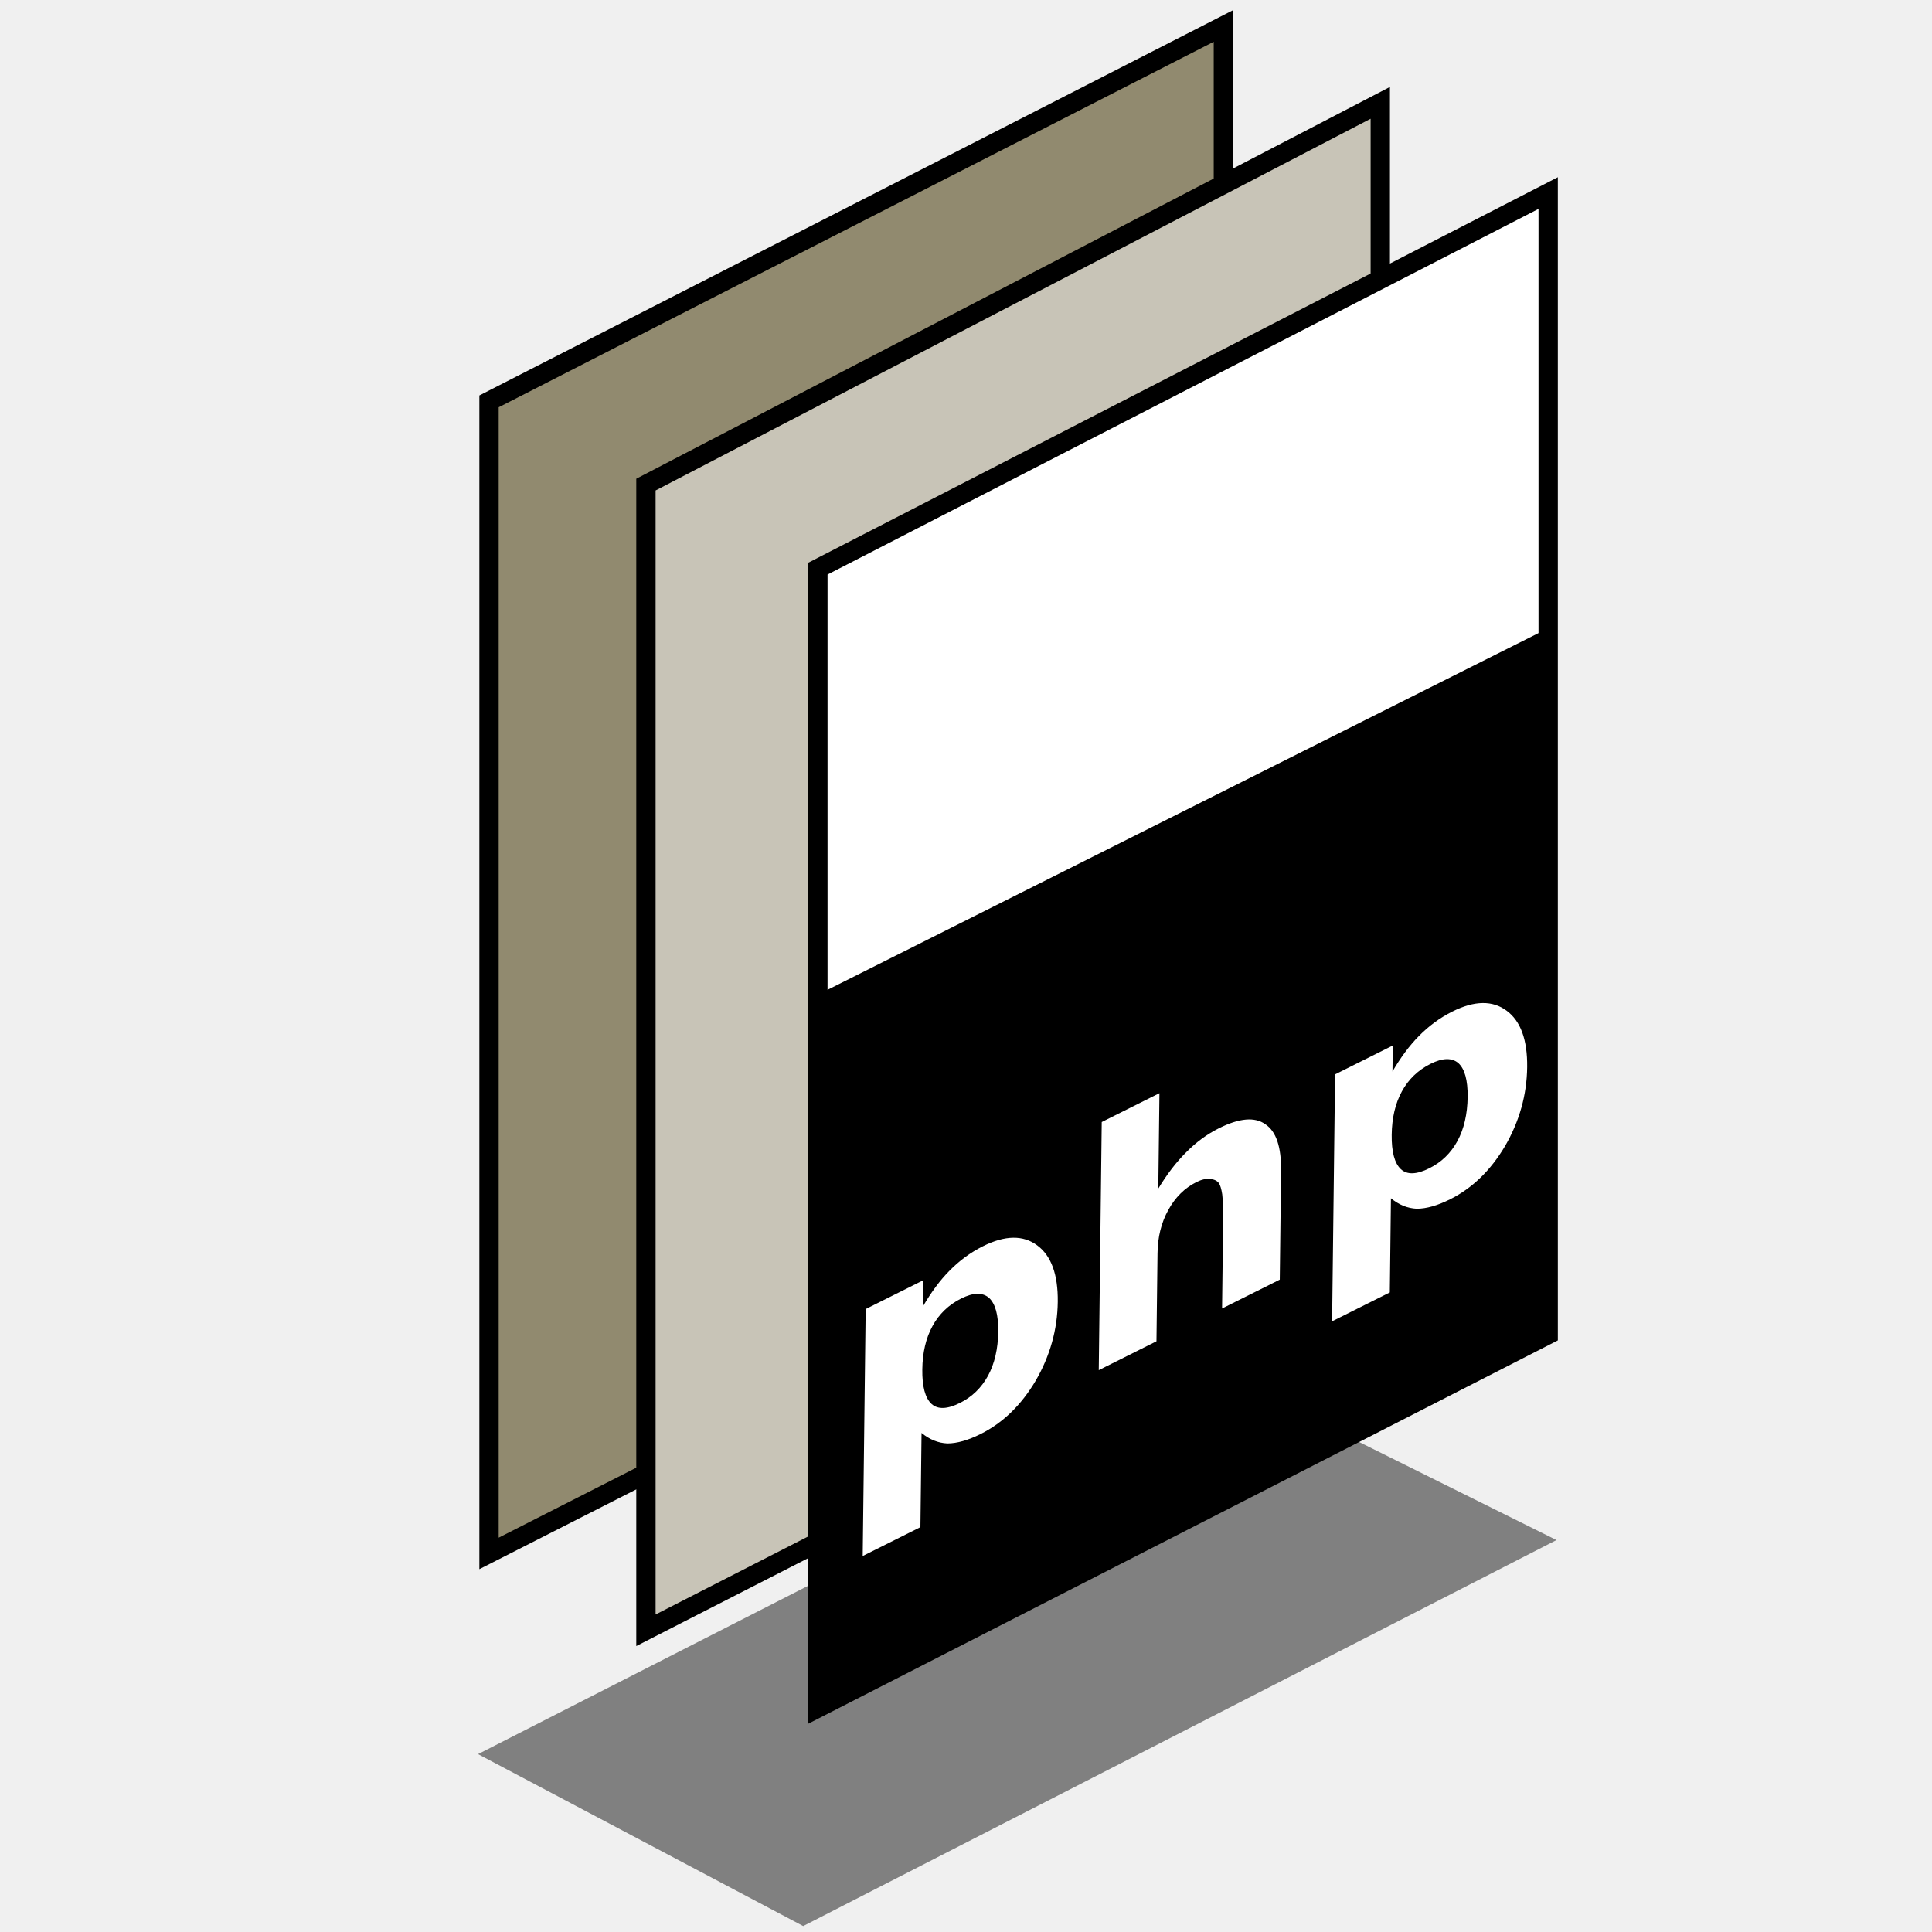
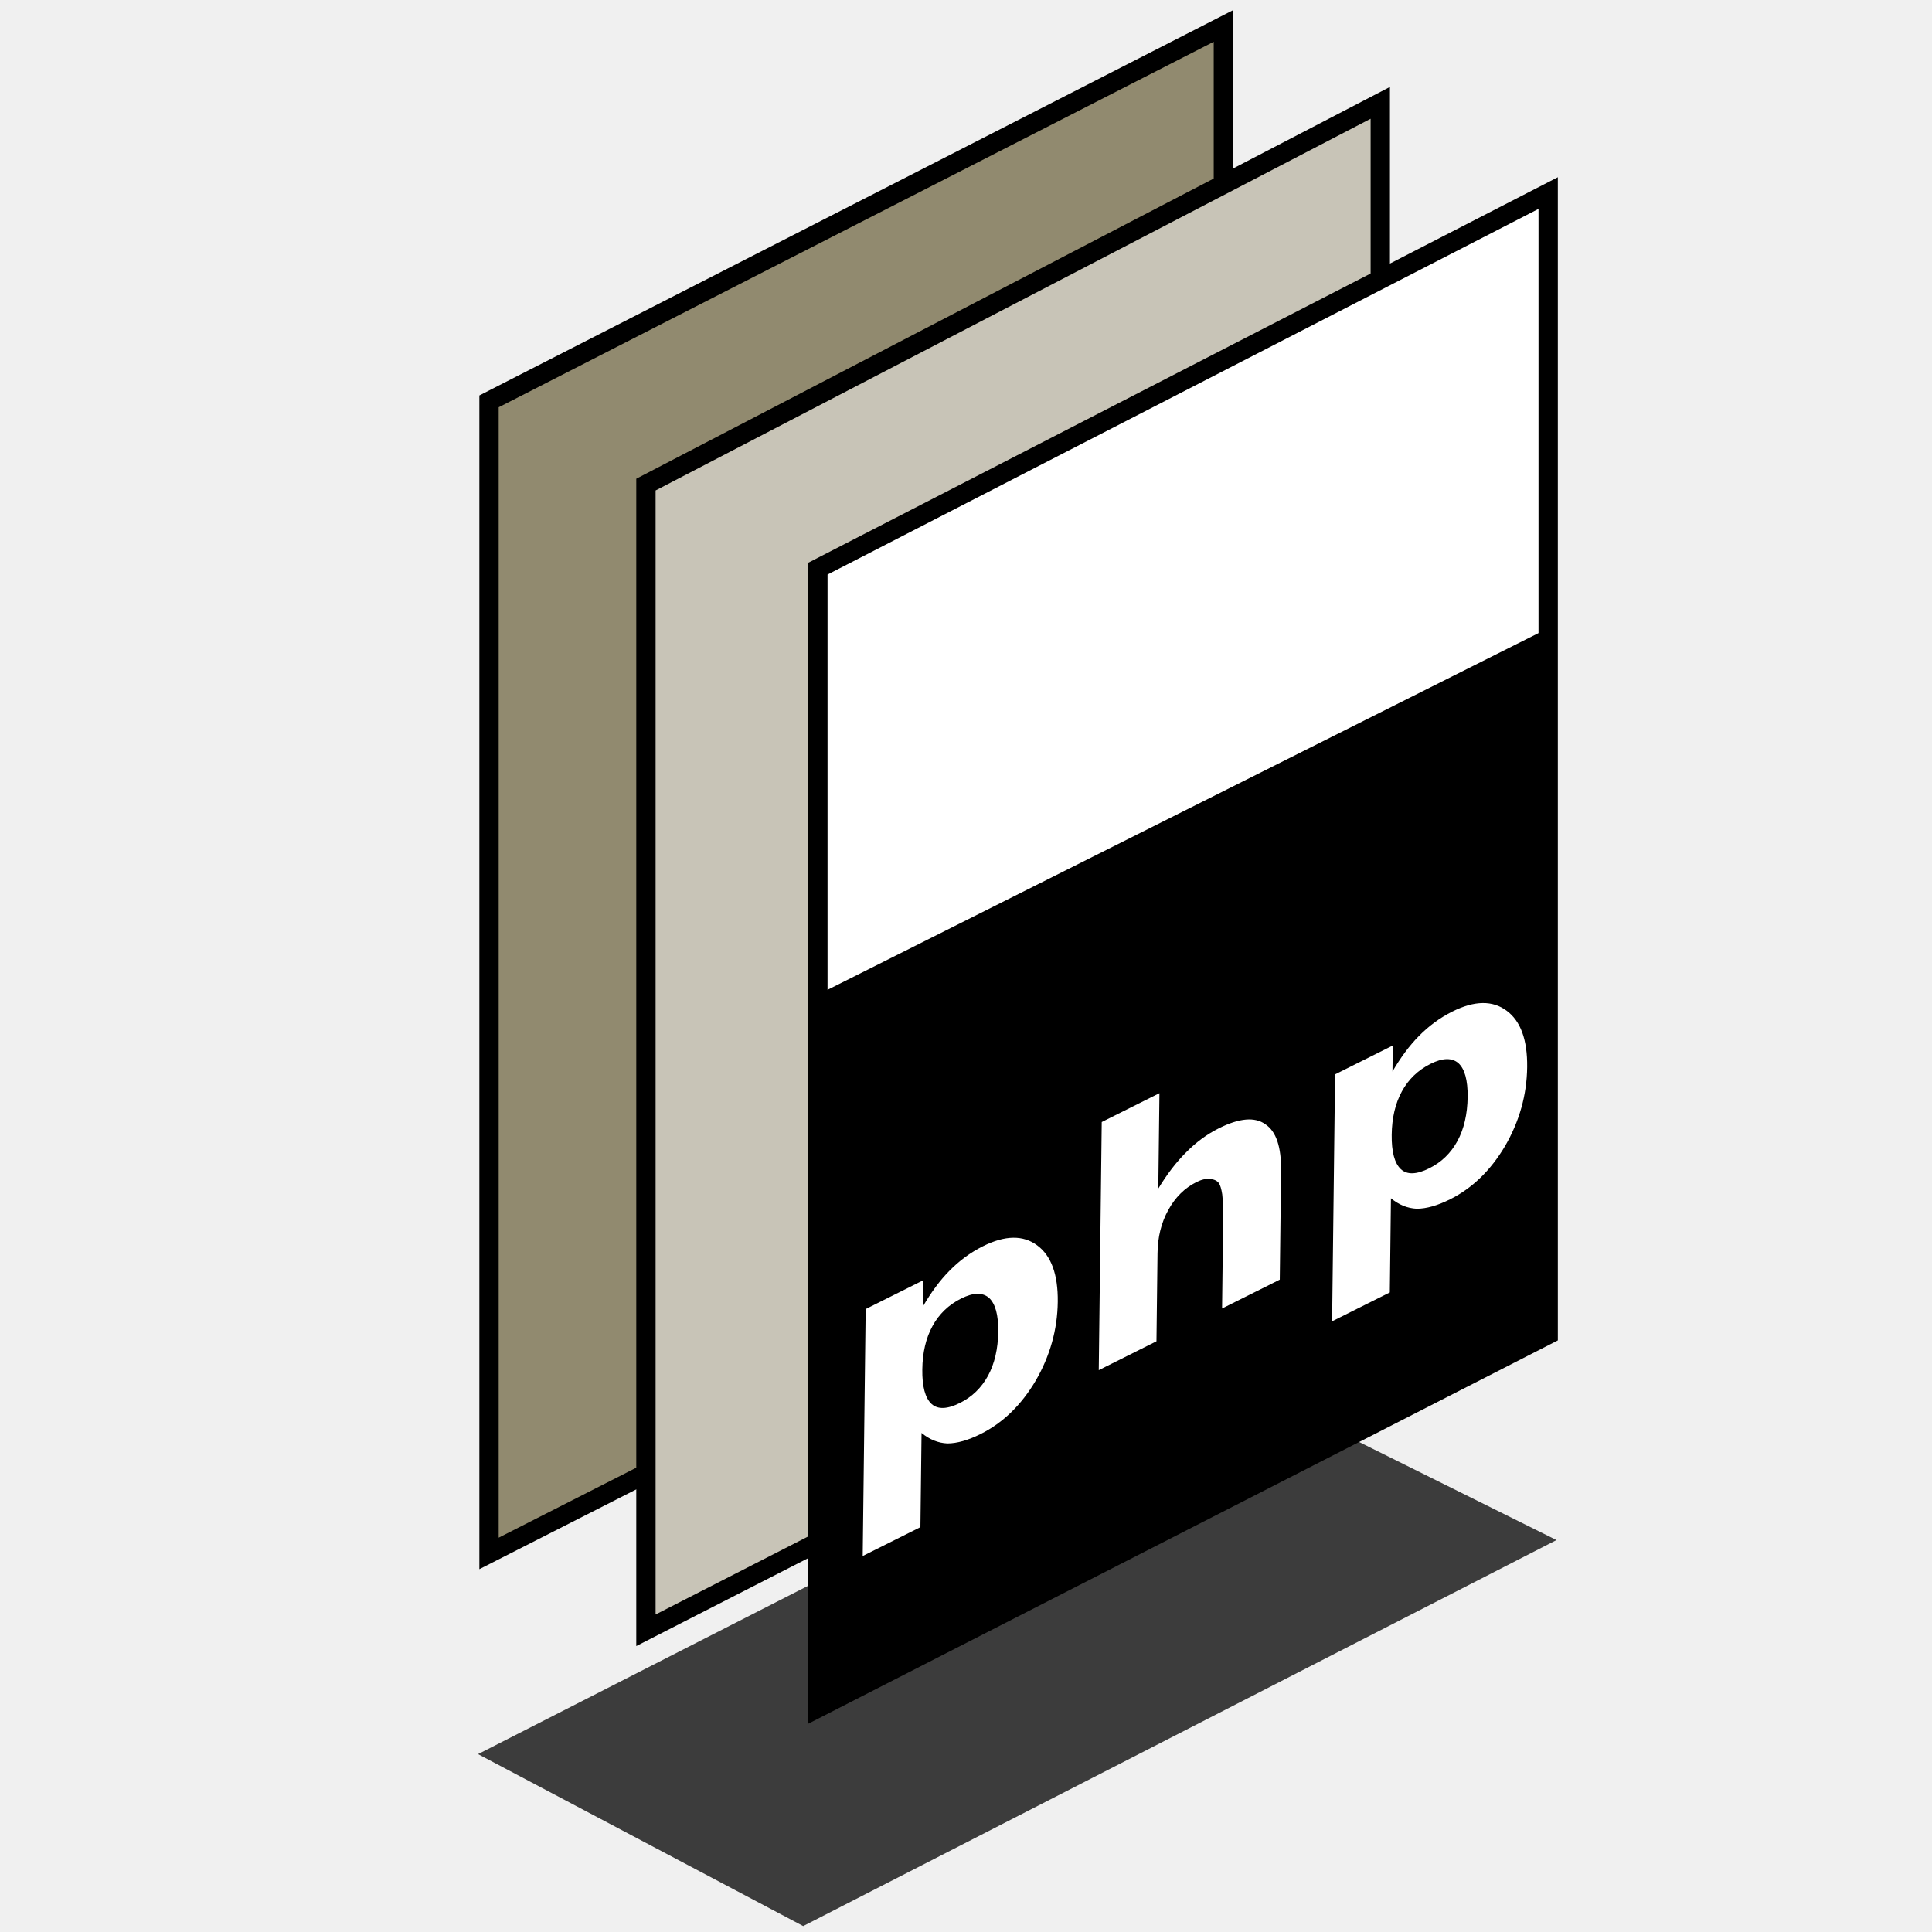
<svg xmlns="http://www.w3.org/2000/svg" xmlns:xlink="http://www.w3.org/1999/xlink" width="50pt" height="50pt" viewBox="0 0 50 50" xml:space="preserve" id="svg1708">
  <defs id="defs1758">
    <linearGradient id="linearGradient11301">
      <stop id="stop11303" offset="0" style="stop-color: rgb(255, 224, 82); stop-opacity: 1;" />
      <stop id="stop11305" offset="1" style="stop-color: rgb(255, 195, 49); stop-opacity: 1;" />
    </linearGradient>
    <linearGradient xlink:href="#linearGradient11301" id="linearGradient2513" gradientUnits="userSpaceOnUse" gradientTransform="matrix(0.4026519,0,0,0.4026519,-58.66049,-91.30647)" x1="89.137" y1="111.921" x2="147.777" y2="168.101" />
    <linearGradient id="linearGradient9515">
      <stop id="stop9517" offset="0" style="stop-color: rgb(56, 126, 184); stop-opacity: 1;" />
      <stop id="stop9519" offset="1" style="stop-color: rgb(54, 105, 148); stop-opacity: 1;" />
    </linearGradient>
    <linearGradient xlink:href="#linearGradient9515" id="linearGradient2511" gradientUnits="userSpaceOnUse" gradientTransform="matrix(0.4026519,0,0,0.4026519,-58.66049,-91.30647)" x1="55.549" y1="77.07" x2="110.149" y2="131.853" />
    <linearGradient id="linearGradient2448">
      <stop id="stop2450" offset="0" style="stop-color:#faf7c3;stop-opacity:1;" />
      <stop style="stop-color:#faf7c3;stop-opacity:0.498;" offset="0.622" id="stop2452" />
      <stop id="stop2454" offset="1" style="stop-color:#faf7c3;stop-opacity:0;" />
    </linearGradient>
    <linearGradient xlink:href="#linearGradient2035" id="linearGradient2456" gradientUnits="userSpaceOnUse" x1="27" y1="43.5" x2="73" y2="43.5" />
    <linearGradient xlink:href="#linearGradient2035" id="linearGradient2458" gradientUnits="userSpaceOnUse" x1="27" y1="43.5" x2="73" y2="43.5" />
    <linearGradient id="linearGradient2435">
      <stop id="stop2437" offset="0" style="stop-color:#faf7c3;stop-opacity:1;" />
      <stop style="stop-color:#faf7c3;stop-opacity:0.498;" offset="0.622" id="stop2439" />
      <stop id="stop2441" offset="1" style="stop-color:#faf7c3;stop-opacity:0;" />
    </linearGradient>
    <linearGradient xlink:href="#linearGradient2035" id="linearGradient2433" gradientUnits="userSpaceOnUse" x1="27" y1="43.5" x2="73" y2="43.5" />
    <linearGradient xlink:href="#linearGradient2035" id="linearGradient2431" gradientUnits="userSpaceOnUse" x1="27" y1="43.5" x2="73" y2="43.5" />
    <linearGradient id="linearGradient2446">
      <stop id="stop2448" offset="0" style="stop-color:#faf7c3;stop-opacity:1;" />
      <stop style="stop-color:#faf7c3;stop-opacity:0.498;" offset="0.622" id="stop2476" />
      <stop id="stop2478" offset="1" style="stop-color:#faf7c3;stop-opacity:0;" />
    </linearGradient>
    <linearGradient xlink:href="#linearGradient2035" id="linearGradient2444" gradientUnits="userSpaceOnUse" x1="27" y1="43.5" x2="73" y2="43.5" />
    <linearGradient xlink:href="#linearGradient2035" id="linearGradient2442" gradientUnits="userSpaceOnUse" x1="27" y1="43.5" x2="73" y2="43.5" />
    <linearGradient id="linearGradient2035">
      <stop id="stop2037" offset="0" style="stop-color:#faf7c3;stop-opacity:1;" />
      <stop style="stop-color:#faf7c3;stop-opacity:0.498;" offset="0.622" id="stop2043" />
      <stop id="stop2039" offset="1" style="stop-color:#faf7c3;stop-opacity:0;" />
    </linearGradient>
    <linearGradient xlink:href="#linearGradient2035" id="linearGradient1345" gradientUnits="userSpaceOnUse" x1="27" y1="43.5" x2="73" y2="43.5" />
    <linearGradient xlink:href="#linearGradient2035" id="linearGradient1351" gradientUnits="userSpaceOnUse" x1="27" y1="43.5" x2="73" y2="43.5" />
  </defs>
-   <g style="fill:#808080;fill-opacity:1;fill-rule:nonzero;stroke:none;stroke-miterlimit:4" id="g2587" transform="matrix(0.5,0,0,0.5,1.371585,-4.3547004e-2)">
-     <path id="path11166" d="M 38.83,99.78 L 22,90.88 L 60.55,71.22 L 77.82,79.8 L 38.83,99.78 z" style="fill:#808080;fill-opacity:1" />
+   <g style="fill:#000000;fill-opacity:75%;fill-rule:nonzero;stroke:none;stroke-miterlimit:4" id="g2587" transform="matrix(0.5,0,0,0.5,1.371585,-4.3547004e-2)">
+     <path id="path11166" d="M 38.83,99.78 L 22,90.88 L 60.55,71.22 L 77.82,79.8 L 38.83,99.78 z" style="fill:#000000;fill-opacity:75%" />
  </g>
  <g style="fill:#918a6f;fill-opacity:1;stroke:#000000;stroke-miterlimit:4" id="g2590" transform="matrix(0.5,0,0,0.5,1.655875,0.1373648)">
    <path id="path11169" d="M 22,80.13 L 22,20.5 L 60.01,1.07 L 60.01,60.8 L 22,80.13 z" style="fill:#918a6f;fill-opacity:1" />
  </g>
  <g style="fill:#c8c4b7;fill-opacity:1;stroke:#000000;stroke-miterlimit:4" id="g2593" transform="matrix(0.5,0,0,0.5,1.371585,-4.3547004e-2)">
    <path id="path11172" d="M 30.69,84.47 L 30.69,25.17 L 68.7,5.41 L 68.7,65.03 L 30.69,84.47 z" style="fill:#c8c4b7;fill-opacity:1" />
  </g>
  <g style="fill:#ffffff;fill-opacity:1;stroke:#000000;stroke-miterlimit:4" id="g2596" transform="matrix(0.5,0,0,0.5,1.371585,-4.3547004e-2)">
    <path id="path11175" d="M 39.59,88.49 L 39.59,29.52 L 77.39,10.08 L 77.39,69.16 L 39.59,88.49 z" style="fill:#ffffff;fill-opacity:1" />
  </g>
  <g transform="matrix(0.490475,-8.7437885e-2,0,0.3084744,1.901678,20.13182)" id="g2472" style="fill:#000000;fill-opacity:1;fill-rule:nonzero;stroke:#000000;stroke-width:0.643;stroke-miterlimit:4">
    <path style="fill:#000000;fill-opacity:1;stroke-width:0.643" d="M 39.59,88.49 L 39.59,29.52 L 77.39,10.08 L 77.39,69.16 L 39.59,88.49 z" id="path2474" />
  </g>
  <text xml:space="preserve" style="font-size:12px;font-style:normal;font-weight:normal;fill:#000000;fill-opacity:1;stroke:none;stroke-width:1px;stroke-linecap:butt;stroke-linejoin:miter;stroke-opacity:1;font-family:Bitstream Vera Sans" x="184.868" y="23.224" id="text2502">
    <tspan y="23.224" x="184.868" id="tspan2504" />
  </text>
  <text xml:space="preserve" style="font-size:12px;font-style:normal;font-weight:normal;fill:#000000;fill-opacity:1;stroke:none;stroke-width:1px;stroke-linecap:butt;stroke-linejoin:miter;stroke-opacity:1;font-family:Bitstream Vera Sans" x="182.767" y="16.612" id="text2478">
    <tspan y="16.612" x="182.767" id="tspan2480" />
  </text>
  <text xml:space="preserve" style="font-size:6.765px;font-style:normal;font-weight:normal;fill:#ffffff;fill-opacity:1;stroke:none;stroke-width:1px;stroke-linecap:butt;stroke-linejoin:miter;stroke-opacity:1;font-family:Bitstream Vera Sans" x="22.106" y="49.981" id="text2431" transform="matrix(1.006111,-0.503041,-1.2004259e-2,0.9999279,0,0)">
    <tspan id="tspan2433" x="22.106" y="49.981" style="font-size:8.456px;font-style:normal;font-variant:normal;font-weight:bold;font-stretch:normal;text-align:start;line-height:125%;writing-mode:lr-tb;text-anchor:start;fill:#ffffff;font-family:Bitstream Vera Sans;-inkscape-font-specification:Bitstream Vera Sans Bold">php</tspan>
  </text>
</svg>
